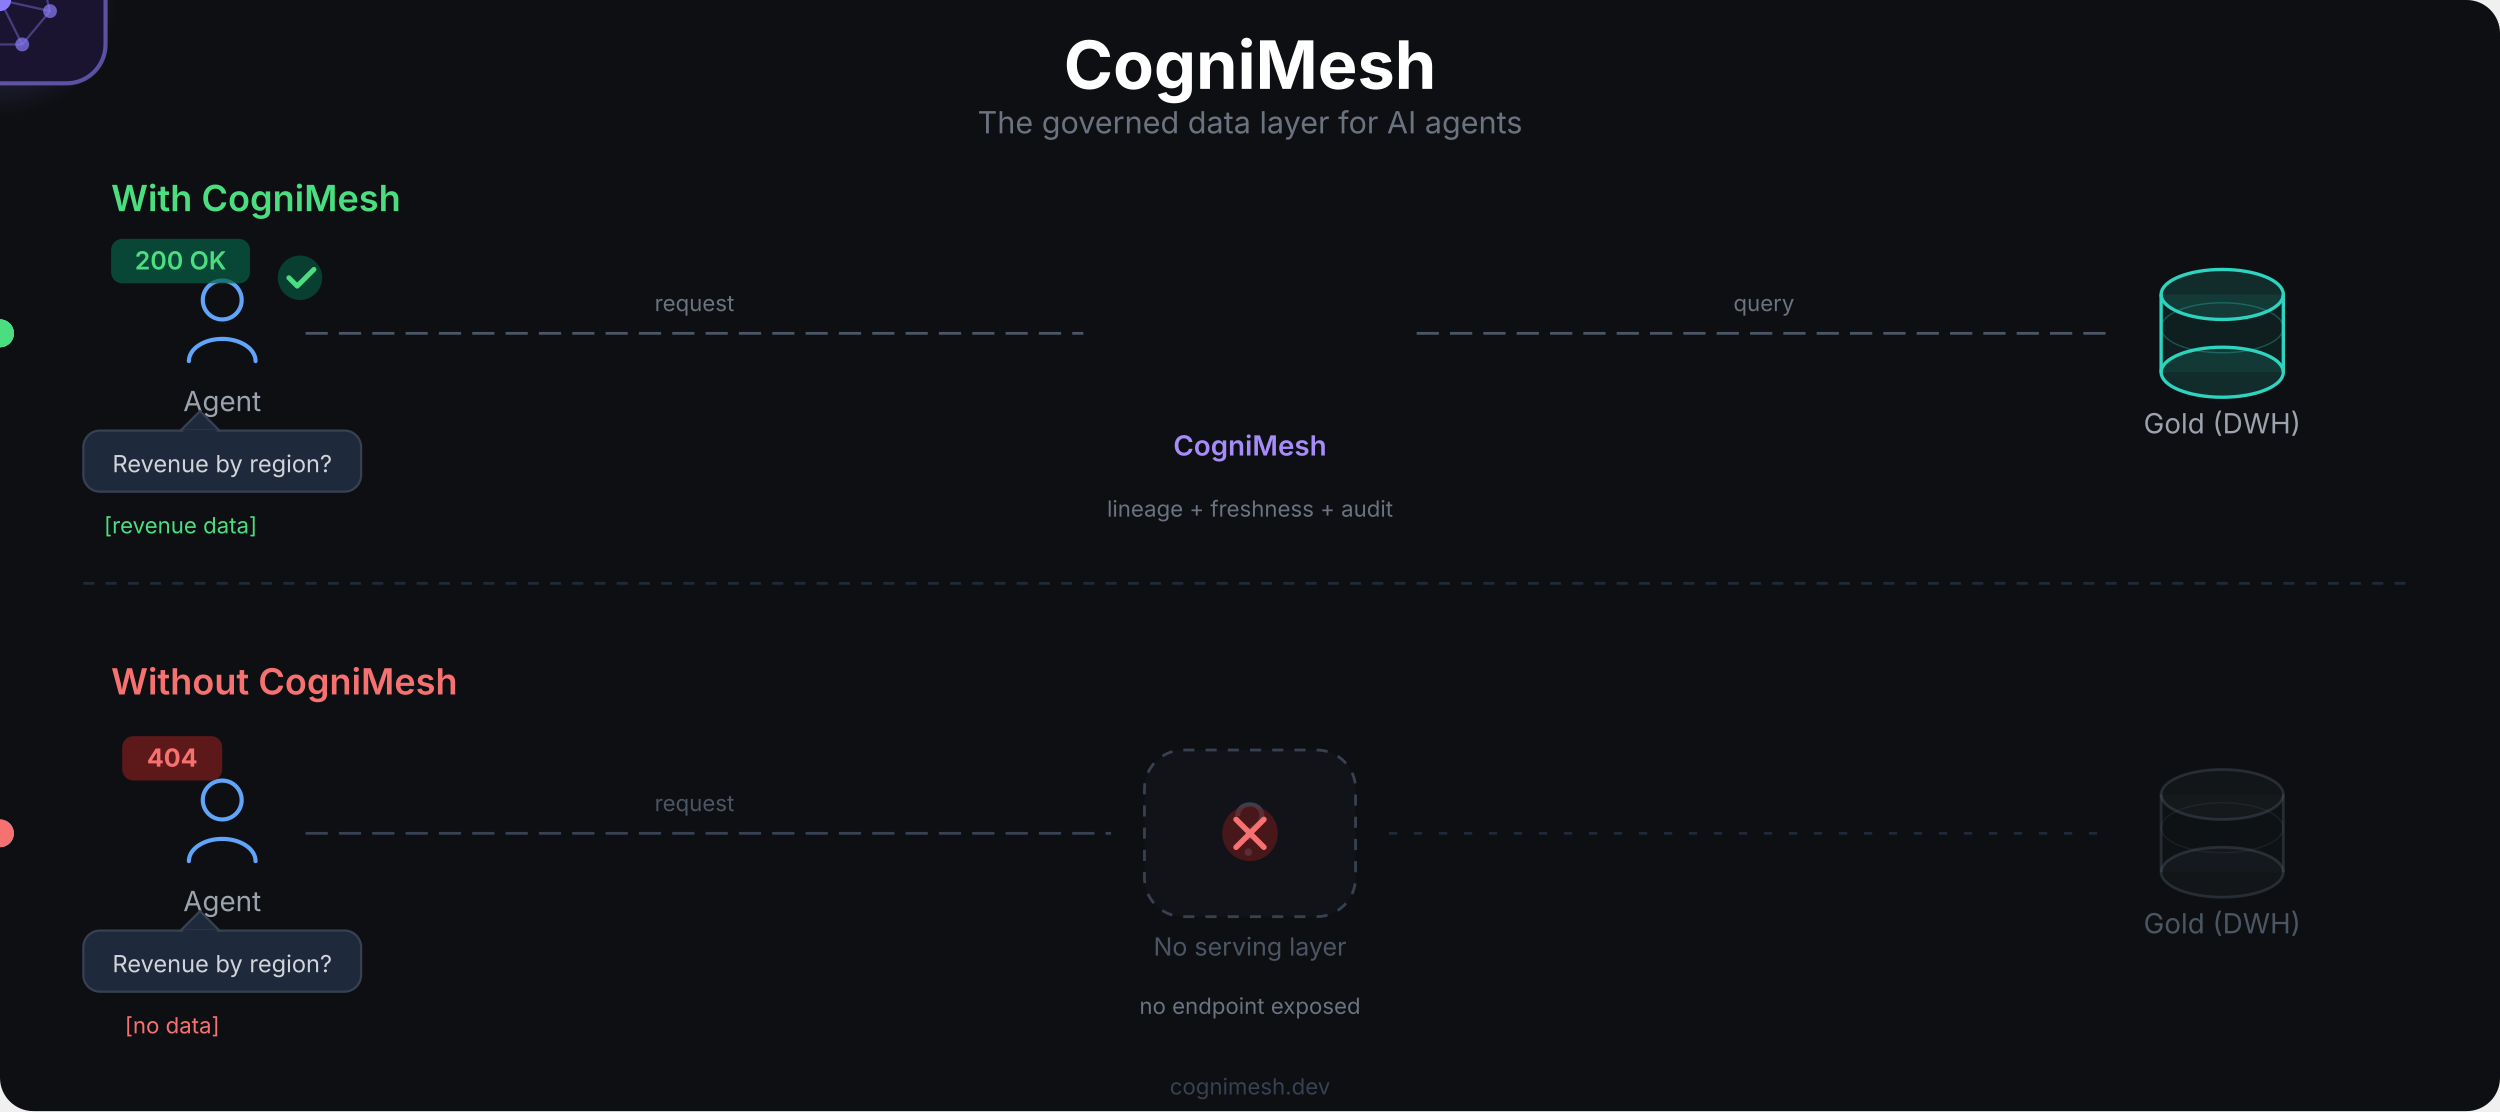
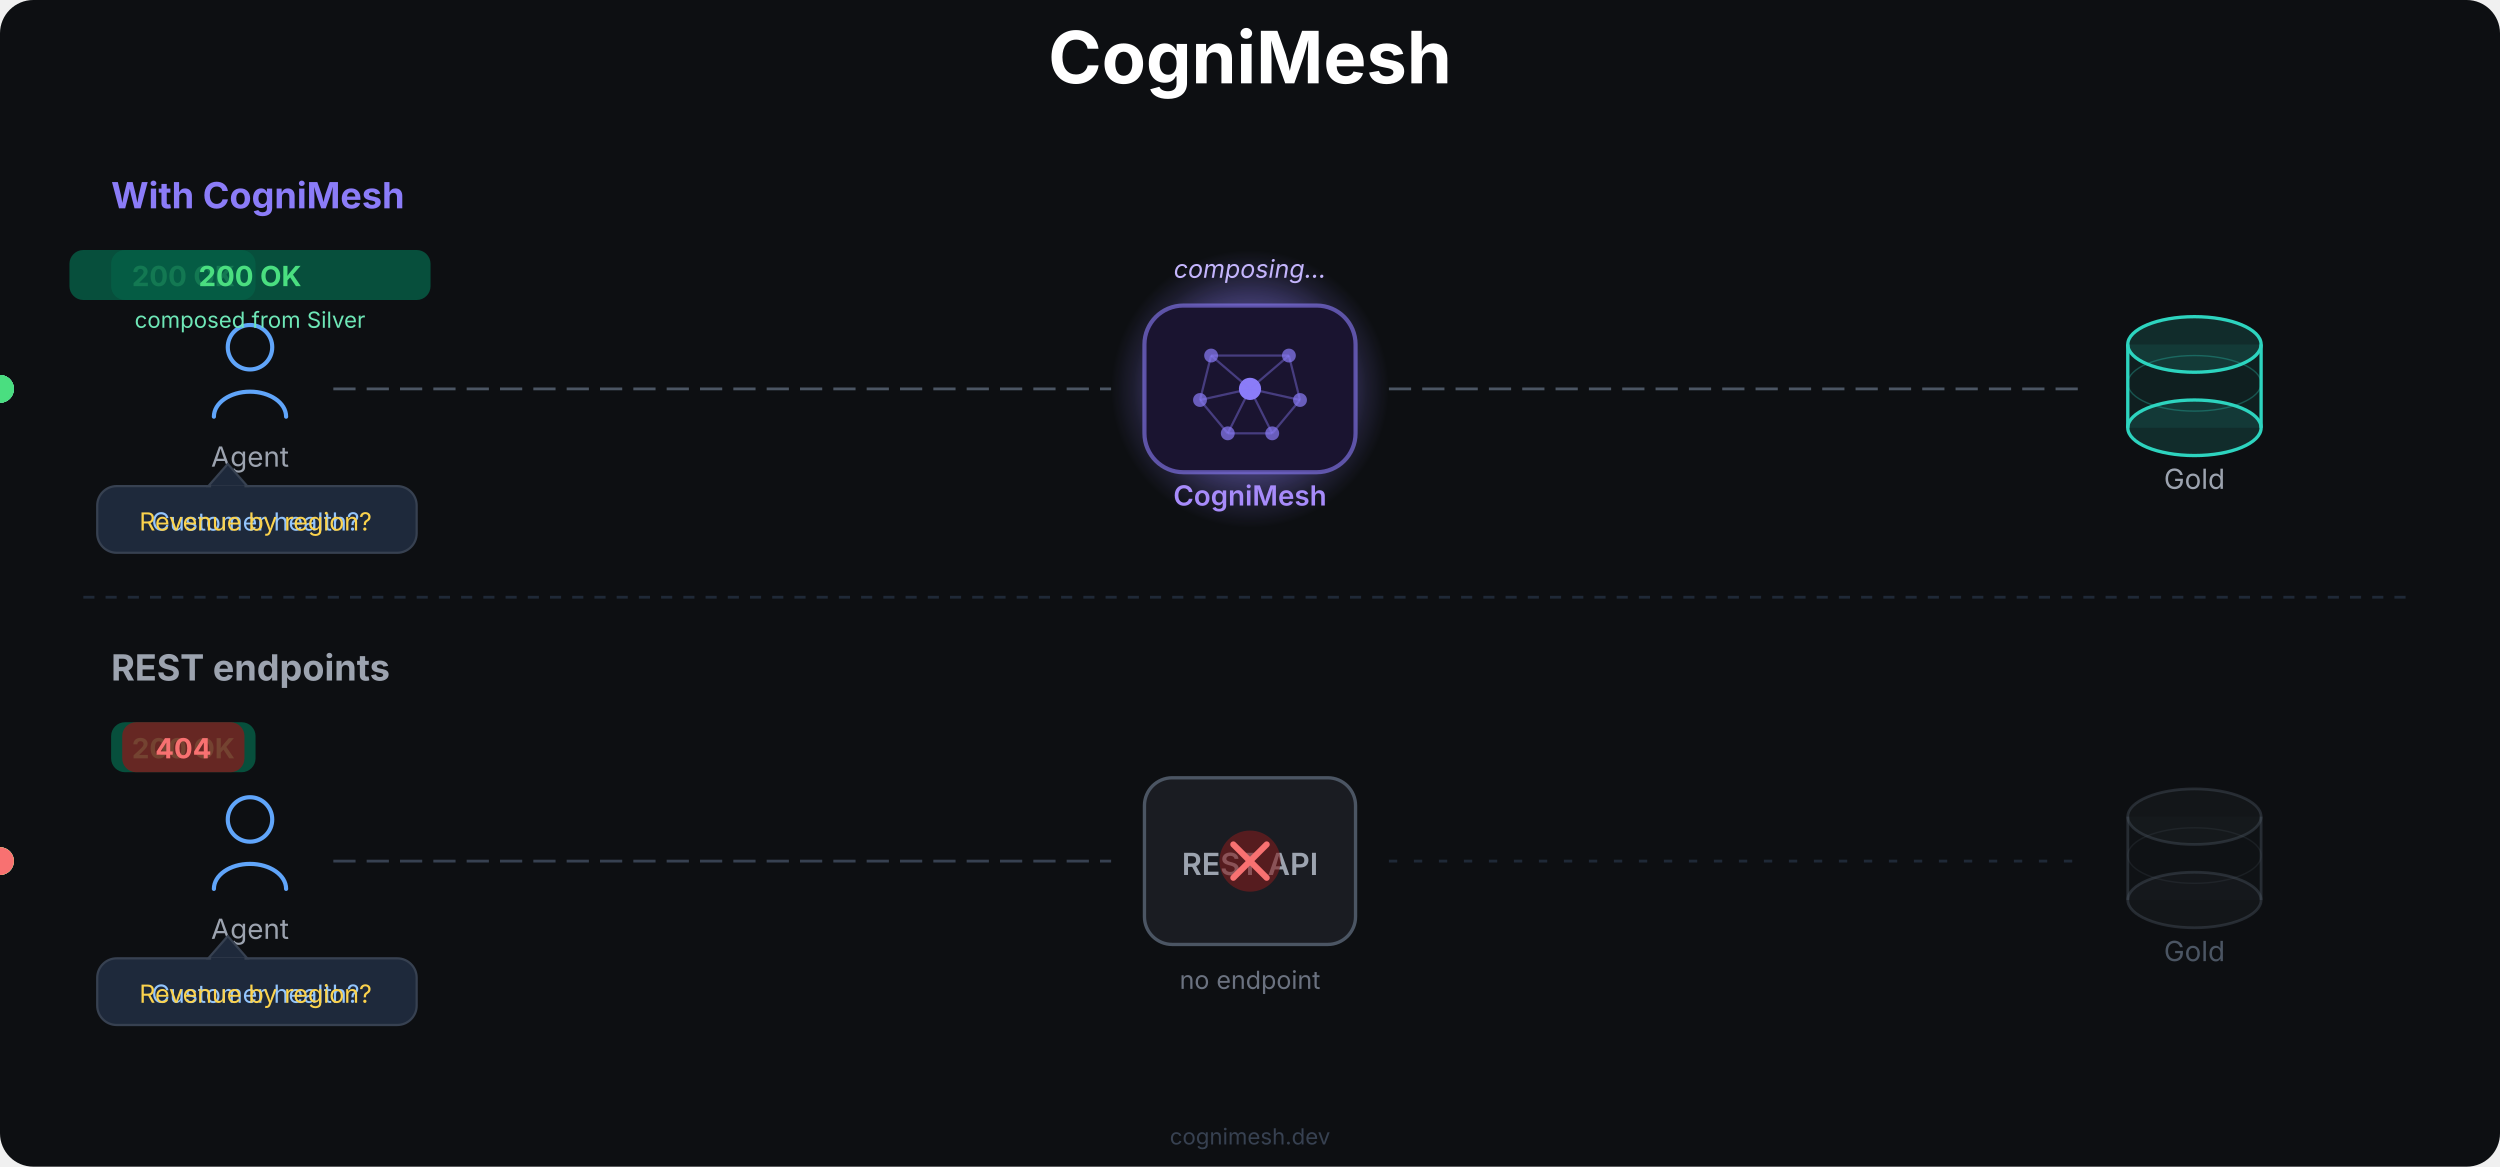
- <svg xmlns="http://www.w3.org/2000/svg" viewBox="0 0 900 400" width="900" height="400">
+ <svg xmlns="http://www.w3.org/2000/svg" viewBox="0 0 900 420" width="900" height="420">
  <defs>
-     <linearGradient id="gw" x1="0%" y1="0%" x2="100%" y2="100%">
-       <stop offset="0%" stop-color="#8b7cf8" />
-       <stop offset="100%" stop-color="#6d5fd6" />
-     </linearGradient>
-     <linearGradient id="gt" x1="0%" y1="0%" x2="100%" y2="100%">
-       <stop offset="0%" stop-color="#2dd4bf" />
-       <stop offset="100%" stop-color="#14b8a6" />
-     </linearGradient>
    <radialGradient id="glowPurple" cx="50%" cy="50%" r="50%">
      <stop offset="0%" stop-color="#8b7cf8" stop-opacity="0.4" />
      <stop offset="100%" stop-color="#8b7cf8" stop-opacity="0" />
    </radialGradient>
+     <radialGradient id="glowPurpleBright" cx="50%" cy="50%" r="50%">
+       <stop offset="0%" stop-color="#8b7cf8" stop-opacity="0.8" />
+       <stop offset="100%" stop-color="#8b7cf8" stop-opacity="0" />
+     </radialGradient>
    <style>
-       /* ============================================
-          TOP ROW — "With CogniMesh" animations
-          ============================================ */
- 
-       /* Request dot: Agent (80) → CogniMesh (450) → DB (800)
-          Then response dot: DB (800) → CogniMesh (450) → Agent (80)
-          6s total cycle */
- 
-       /* Phase 1: Blue request dot travels Agent → CogniMesh (0-1s) */
-       @keyframes topRequestOut {
-         0%   { transform: translateX(80px); opacity: 0; }
-         3%   { opacity: 1; }
-         50%  { transform: translateX(450px); opacity: 1; }
-         51%  { opacity: 0; }
-         100% { opacity: 0; transform: translateX(450px); }
-       }
-       .top-req-dot-1 {
-         animation: topRequestOut 2s ease-in-out infinite;
-         animation-delay: 0s;
-       }
- 
-       /* Phase 2: Teal dot travels CogniMesh → DB (1-2s) */
-       @keyframes topRequestThrough {
-         0%   { transform: translateX(450px); opacity: 0; }
-         3%   { opacity: 1; }
-         50%  { transform: translateX(800px); opacity: 1; }
-         51%  { opacity: 0; }
-         100% { opacity: 0; transform: translateX(800px); }
-       }
-       .top-req-dot-2 {
-         animation: topRequestThrough 2s ease-in-out infinite;
-         animation-delay: 1s;
-       }
- 
-       /* Phase 3: Green response dot travels DB → CogniMesh (2-3s) */
-       @keyframes topResponseBack1 {
-         0%   { transform: translateX(800px); opacity: 0; }
-         3%   { opacity: 1; }
-         50%  { transform: translateX(450px); opacity: 1; }
-         51%  { opacity: 0; }
-         100% { opacity: 0; transform: translateX(450px); }
-       }
-       .top-resp-dot-1 {
-         animation: topResponseBack1 2s ease-in-out infinite;
-         animation-delay: 2s;
-       }
- 
-       /* Phase 4: Green response dot travels CogniMesh → Agent (3-4s) */
-       @keyframes topResponseBack2 {
-         0%   { transform: translateX(450px); opacity: 0; }
-         3%   { opacity: 1; }
-         50%  { transform: translateX(80px); opacity: 1; }
-         51%  { opacity: 0; }
-         100% { opacity: 0; transform: translateX(80px); }
-       }
-       .top-resp-dot-2 {
-         animation: topResponseBack2 2s ease-in-out infinite;
-         animation-delay: 3s;
-       }
- 
-       /* Success label "200 OK" fade in at 3-4s, hold, fade out */
-       @keyframes topSuccessLabel {
+       /* =============================================
+          12s CYCLE: Act 1 (0-5s), transition (5-6s),
+          Act 2 (6-11s), transition (11-12s)
+          ============================================= */
+ 
+       /* --- Speech bubble text switching --- */
+ 
+       /* Text A: "Customer health?" — visible Act 1, hidden Act 2 */
+       @keyframes textA {
        0%   { opacity: 0; }
-         50%  { opacity: 0; }
-         58%  { opacity: 1; }
-         83%  { opacity: 1; }
+         2%   { opacity: 1; }
+         40%  { opacity: 1; }   /* 5/12 ~ 41% */
+         43%  { opacity: 0; }
        100% { opacity: 0; }
      }
-       .top-success-label {
-         animation: topSuccessLabel 6s ease-in-out infinite;
-       }
- 
-       /* Lineage label fade in at 3-4s */
-       @keyframes topLineageLabel {
+       .text-a { animation: textA 12s ease infinite; }
+ 
+       /* Text B: "Revenue by region?" — hidden Act 1, visible Act 2 */
+       @keyframes textB {
        0%   { opacity: 0; }
-         50%  { opacity: 0; }
-         58%  { opacity: 0.7; }
-         83%  { opacity: 0.7; }
+         48%  { opacity: 0; }   /* 6/12 = 50% */
+         51%  { opacity: 1; }
+         90%  { opacity: 1; }   /* 11/12 ~ 91% */
+         93%  { opacity: 0; }
        100% { opacity: 0; }
      }
-       .top-lineage-label {
-         animation: topLineageLabel 6s ease-in-out infinite;
-       }
- 
-       /* CogniMesh hub pulse when request passes through (1-2s) */
+       .text-b { animation: textB 12s ease infinite; }
+ 
+       /* Bottom row text with 0.2s offset = 1.67% */
+       .text-a-bot { animation: textA 12s ease infinite; animation-delay: 0.2s; }
+       .text-b-bot { animation: textB 12s ease infinite; animation-delay: 0.2s; }
+ 
+       /* --- ACT 1: Top row dots (0s-5s) --- */
+ 
+       /* Top request dot: agent(120) -&gt; hub(450), starts at 0.5s */
+       @keyframes topReq1 {
+         0%    { cx: 120; opacity: 0; }
+         4%    { cx: 120; opacity: 1; }    /* 0.5s */
+         16.6% { cx: 450; opacity: 1; }   /* 2.0s */
+         17.5% { cx: 450; opacity: 0; }
+         100%  { opacity: 0; }
+       }
+       .top-req1 { animation: topReq1 12s linear infinite; }
+ 
+       /* Top pass-through dot: hub(450) -&gt; db(770), starts at 2.0s */
+       @keyframes topPass1 {
+         0%    { cx: 450; opacity: 0; }
+         16.6% { cx: 450; opacity: 0; }   /* 2.0s */
+         17%   { cx: 450; opacity: 1; }
+         21%   { cx: 770; opacity: 1; }    /* 2.5s */
+         22%   { cx: 770; opacity: 0; }
+         100%  { opacity: 0; }
+       }
+       .top-pass1 { animation: topPass1 12s linear infinite; }
+ 
+       /* Top response dot: db(770) -&gt; agent(120), starts at 2.5s */
+       @keyframes topResp1 {
+         0%    { cx: 770; opacity: 0; }
+         21%   { cx: 770; opacity: 0; }    /* 2.5s */
+         22%   { cx: 770; opacity: 1; }
+         33%   { cx: 120; opacity: 1; }    /* 4.0s */
+         34%   { cx: 120; opacity: 0; }
+         100%  { opacity: 0; }
+       }
+       .top-resp1 { animation: topResp1 12s linear infinite; }
+ 
+       /* Top 200 OK label — Act 1 */
+       @keyframes topOk1 {
+         0%    { opacity: 0; }
+         33%   { opacity: 0; }   /* 4.0s */
+         35%   { opacity: 1; }
+         41%   { opacity: 1; }   /* 5.0s */
+         43%   { opacity: 0; }
+         100%  { opacity: 0; }
+       }
+       .top-ok1 { animation: topOk1 12s ease infinite; }
+ 
+       /* --- ACT 1: Bottom row dots (offset 0.2s) --- */
+ 
+       /* Bot request dot: agent(120) -&gt; rest(450), starts at 0.7s */
+       @keyframes botReq1 {
+         0%    { cx: 120; opacity: 0; }
+         5.8%  { cx: 120; opacity: 1; }    /* 0.7s */
+         18.3% { cx: 450; opacity: 1; }    /* 2.2s */
+         19%   { cx: 450; opacity: 0; }
+         100%  { opacity: 0; }
+       }
+       .bot-req1 { animation: botReq1 12s linear infinite; }
+ 
+       /* Bot pass-through dot: rest(450) -&gt; db(770), starts at 2.2s */
+       @keyframes botPass1 {
+         0%    { cx: 450; opacity: 0; }
+         18.3% { cx: 450; opacity: 0; }    /* 2.2s */
+         19%   { cx: 450; opacity: 1; }
+         23%   { cx: 770; opacity: 1; }    /* 2.7s */
+         24%   { cx: 770; opacity: 0; }
+         100%  { opacity: 0; }
+       }
+       .bot-pass1 { animation: botPass1 12s linear infinite; }
+ 
+       /* Bot response dot: db(770) -&gt; agent(120), starts at 2.7s */
+       @keyframes botResp1 {
+         0%    { cx: 770; opacity: 0; }
+         22.5% { cx: 770; opacity: 0; }    /* 2.7s */
+         23%   { cx: 770; opacity: 1; }
+         35%   { cx: 120; opacity: 1; }    /* 4.2s */
+         36%   { cx: 120; opacity: 0; }
+         100%  { opacity: 0; }
+       }
+       .bot-resp1 { animation: botResp1 12s linear infinite; }
+ 
+       /* Bot 200 OK label — Act 1 */
+       @keyframes botOk1 {
+         0%    { opacity: 0; }
+         35%   { opacity: 0; }   /* 4.2s */
+         37%   { opacity: 1; }
+         41%   { opacity: 1; }   /* 5.0s */
+         43%   { opacity: 0; }
+         100%  { opacity: 0; }
+       }
+       .bot-ok1 { animation: botOk1 12s ease infinite; }
+ 
+       /* --- ACT 2: Top row dots (6s-11s) --- */
+ 
+       /* Top request dot: agent(120) -&gt; hub(450), starts at 6.5s */
+       @keyframes topReq2 {
+         0%    { cx: 120; opacity: 0; }
+         54%   { cx: 120; opacity: 0; }    /* 6.5s */
+         55%   { cx: 120; opacity: 1; }
+         62.5% { cx: 450; opacity: 1; }    /* 7.5s */
+         63.5% { cx: 450; opacity: 0; }
+         100%  { opacity: 0; }
+       }
+       .top-req2 { animation: topReq2 12s linear infinite; }
+ 
+       /* Top composed query dot: hub(450) -&gt; db(770), starts at 8.0s */
+       @keyframes topComposed2 {
+         0%    { cx: 450; opacity: 0; }
+         66.6% { cx: 450; opacity: 0; }    /* 8.0s */
+         67%   { cx: 450; opacity: 1; }
+         71%   { cx: 770; opacity: 1; }    /* 8.5s */
+         72%   { cx: 770; opacity: 0; }
+         100%  { opacity: 0; }
+       }
+       .top-composed2 { animation: topComposed2 12s linear infinite; }
+ 
+       /* Top response dot: db(770) -&gt; agent(120), starts at 8.5s */
+       @keyframes topResp2 {
+         0%    { cx: 770; opacity: 0; }
+         71%   { cx: 770; opacity: 0; }    /* 8.5s */
+         72%   { cx: 770; opacity: 1; }
+         79%   { cx: 120; opacity: 1; }    /* 9.5s */
+         80%   { cx: 120; opacity: 0; }
+         100%  { opacity: 0; }
+       }
+       .top-resp2 { animation: topResp2 12s linear infinite; }
+ 
+       /* Top 200 OK + "composed from Silver" label — Act 2 */
+       @keyframes topOk2 {
+         0%    { opacity: 0; }
+         79%   { opacity: 0; }   /* 9.5s */
+         81%   { opacity: 1; }
+         91%   { opacity: 1; }   /* 11s */
+         93%   { opacity: 0; }
+         100%  { opacity: 0; }
+       }
+       .top-ok2 { animation: topOk2 12s ease infinite; }
+ 
+       /* "composing..." label near hub during Act 2 */
+       @keyframes composingLabel {
+         0%    { opacity: 0; }
+         62.5% { opacity: 0; }   /* 7.5s */
+         64%   { opacity: 1; }
+         66.6% { opacity: 1; }   /* 8.0s */
+         68%   { opacity: 0; }
+         100%  { opacity: 0; }
+       }
+       .composing-label { animation: composingLabel 12s ease infinite; }
+ 
+       /* Hub glow brighter during Act 2 composing (7.5s-8.0s) */
+       @keyframes hubGlowAct2 {
+         0%    { opacity: 0; }
+         62.5% { opacity: 0; }
+         64%   { opacity: 1; }
+         68%   { opacity: 1; }
+         70%   { opacity: 0; }
+         100%  { opacity: 0; }
+       }
+       .hub-glow-bright { animation: hubGlowAct2 12s ease infinite; }
+ 
+       /* --- ACT 2: Bottom row dots — FAILURE --- */
+ 
+       /* Bot request dot: agent(120) -&gt; rest(450), starts at 6.7s */
+       @keyframes botReq2 {
+         0%    { cx: 120; opacity: 0; }
+         55.8% { cx: 120; opacity: 0; }    /* 6.7s */
+         56.5% { cx: 120; opacity: 1; }
+         64%   { cx: 450; opacity: 1; }    /* 7.7s */
+         65%   { cx: 450; opacity: 0; }
+         100%  { opacity: 0; }
+       }
+       .bot-req2 { animation: botReq2 12s linear infinite; }
+ 
+       /* Bot RED bounce dot: rest(450) -&gt; agent(120), starts at 7.7s */
+       @keyframes botBounce2 {
+         0%    { cx: 450; opacity: 0; }
+         64%   { cx: 450; opacity: 0; }    /* 7.7s */
+         65%   { cx: 460; opacity: 1; }    /* slight overshoot */
+         66%   { cx: 450; opacity: 1; }    /* bounce */
+         71%   { cx: 120; opacity: 0.5; }  /* 8.5s */
+         72%   { cx: 120; opacity: 0; }
+         100%  { opacity: 0; }
+       }
+       .bot-bounce2 { animation: botBounce2 12s linear infinite; }
+ 
+       /* Bot 404 label — Act 2 */
+       @keyframes bot404Act2 {
+         0%    { opacity: 0; }
+         71%   { opacity: 0; }   /* 8.5s */
+         73%   { opacity: 1; }
+         91%   { opacity: 1; }   /* 11s */
+         93%   { opacity: 0; }
+         100%  { opacity: 0; }
+       }
+       .bot-404-2 { animation: bot404Act2 12s ease infinite; }
+ 
+       /* Red X at REST box — Act 2 */
+       @keyframes redXAct2 {
+         0%    { opacity: 0; }
+         64%   { opacity: 0; }   /* 7.7s */
+         66%   { opacity: 1; }
+         91%   { opacity: 1; }
+         93%   { opacity: 0; }
+         100%  { opacity: 0; }
+       }
+       .bot-red-x2 { animation: redXAct2 12s ease infinite; }
+ 
+       /* --- AMBIENT ANIMATIONS --- */
+ 
+       /* Hub subtle pulse */
      @keyframes hubPulse {
-         0%   { transform: translate(450px, 120px) scale(1); }
-         12%  { transform: translate(450px, 120px) scale(1); }
-         20%  { transform: translate(450px, 120px) scale(1.08); }
-         30%  { transform: translate(450px, 120px) scale(1); }
-         45%  { transform: translate(450px, 120px) scale(1.06); }
-         55%  { transform: translate(450px, 120px) scale(1); }
-         100% { transform: translate(450px, 120px) scale(1); }
+         0%    { transform: scale(1); }
+         50%   { transform: scale(1.03); }
+         100%  { transform: scale(1); }
      }
      .hub-group {
-         transform-origin: 0 0;
-         animation: hubPulse 6s ease-in-out infinite;
-       }
- 
-       /* Hub glow pulse */
-       @keyframes hubGlowPulse {
-         0%   { opacity: 0.3; }
-         15%  { opacity: 0.3; }
-         22%  { opacity: 0.8; }
-         35%  { opacity: 0.3; }
-         100% { opacity: 0.3; }
-       }
-       .hub-glow {
-         animation: hubGlowPulse 6s ease-in-out infinite;
-       }
- 
-       /* Green checkmark fade */
-       @keyframes checkFade {
-         0%   { opacity: 0; }
-         55%  { opacity: 0; }
-         62%  { opacity: 1; }
-         83%  { opacity: 1; }
-         100% { opacity: 0; }
-       }
-       .top-check {
-         animation: checkFade 6s ease-in-out infinite;
-       }
- 
-       /* ============================================
-          BOTTOM ROW — "Without CogniMesh" animations
-          ============================================ */
- 
-       /* Request dot: Agent (80) → gap (450), turns red, bounces back */
-       @keyframes botRequestOut {
-         0%   { transform: translateX(80px); opacity: 0; }
-         3%   { opacity: 1; }
-         50%  { transform: translateX(420px); opacity: 1; }
-         51%  { opacity: 0; }
-         100% { opacity: 0; transform: translateX(420px); }
-       }
-       .bot-req-dot {
-         animation: botRequestOut 2s ease-in-out infinite;
-         animation-delay: 0.3s;
-       }
- 
-       /* Red bounce dot: reaches gap, turns red, bounces back */
-       @keyframes botBounce {
-         0%   { transform: translateX(420px); opacity: 0; }
-         5%   { opacity: 1; }
-         15%  { transform: translateX(440px); }
-         50%  { transform: translateX(420px); opacity: 1; }
-         100% { transform: translateX(80px); opacity: 0.3; }
-       }
-       .bot-bounce-dot {
-         animation: botBounce 2.5s ease-in-out infinite;
-         animation-delay: 2.3s;
-       }
- 
-       /* Red X at gap */
-       @keyframes redXFade {
-         0%   { opacity: 0; }
-         35%  { opacity: 0; }
-         42%  { opacity: 1; }
-         70%  { opacity: 1; }
-         85%  { opacity: 0; }
-         100% { opacity: 0; }
-       }
-       .bot-red-x {
-         animation: redXFade 6s ease-in-out infinite;
-         animation-delay: 0.3s;
-       }
- 
-       /* "404" label fade */
-       @keyframes bot404Label {
-         0%   { opacity: 0; }
-         55%  { opacity: 0; }
-         62%  { opacity: 1; }
-         83%  { opacity: 1; }
-         100% { opacity: 0; }
-       }
-       .bot-404-label {
-         animation: bot404Label 6s ease-in-out infinite;
-         animation-delay: 0.3s;
-       }
- 
-       /* "no endpoint" label */
-       .bot-noep-label {
-         animation: bot404Label 6s ease-in-out infinite;
-         animation-delay: 0.3s;
-       }
- 
-       /* Agent speech bubble subtle pulse */
-       @keyframes bubblePulse {
-         0%   { opacity: 0.85; }
-         50%  { opacity: 1; }
-         100% { opacity: 0.85; }
-       }
-       .speech-bubble {
-         animation: bubblePulse 3s ease-in-out infinite;
-       }
- 
-       /* Dashed line drawing for top row */
+         transform-origin: 450px 140px;
+         animation: hubPulse 4s ease-in-out infinite;
+       }
+ 
+       /* Dashed line flow */
      @keyframes dashFlow {
        0%   { stroke-dashoffset: 20; }
        100% { stroke-dashoffset: 0; }
      }
-       .flow-line-top {
+       .flow-line {
        stroke-dasharray: 8 4;
        animation: dashFlow 1.5s linear infinite;
      }
-       .flow-line-bot {
+       .flow-line-dim {
        stroke-dasharray: 8 4;
        animation: dashFlow 2s linear infinite;
      }
+ 
+       /* Speech bubble gentle pulse */
+       @keyframes bubblePulse {
+         0%   { opacity: 0.9; }
+         50%  { opacity: 1; }
+         100% { opacity: 0.9; }
+       }
+       .speech-bubble { animation: bubblePulse 3s ease-in-out infinite; }
+ 
+       /* Hub glow idle pulse */
+       @keyframes hubGlowIdle {
+         0%   { opacity: 0.25; }
+         50%  { opacity: 0.4; }
+         100% { opacity: 0.25; }
+       }
+       .hub-glow-idle { animation: hubGlowIdle 3s ease-in-out infinite; }
    </style>
  </defs>
-   <rect width="900" height="400" fill="#0d0f12" rx="12" />
-   <text x="450" y="32" font-family="system-ui, -apple-system, sans-serif" font-size="24" font-weight="700" fill="white" text-anchor="middle">CogniMesh</text>
-   <text x="450" y="48" font-family="system-ui, -apple-system, sans-serif" font-size="11" fill="#6b7280" text-anchor="middle">The governed data layer for AI agents</text>
-   <line x1="30" y1="210" x2="870" y2="210" stroke="#1f2937" stroke-width="1" stroke-dasharray="4 4" />
-   <text x="40" y="76" font-family="system-ui, -apple-system, sans-serif" font-size="13" font-weight="600" fill="#4ade80">With CogniMesh</text>
-   <circle cx="80" cy="108" r="7" fill="none" stroke="#60a5fa" stroke-width="1.5" />
-   <path d="M68,130 a12,8 0 0,1 24,0" fill="none" stroke="#60a5fa" stroke-width="1.5" stroke-linecap="round" />
-   <text x="80" y="148" font-family="system-ui, -apple-system, sans-serif" font-size="10" fill="#9ca3af" text-anchor="middle">Agent</text>
+   <rect width="900" height="420" fill="#0d0f12" rx="12" />
+   <text x="450" y="30" font-family="system-ui, -apple-system, sans-serif" font-size="26" font-weight="700" fill="white" text-anchor="middle">CogniMesh</text>
+   <line x1="30" y1="215" x2="870" y2="215" stroke="#1f2937" stroke-width="1" stroke-dasharray="4 4" />
+   <text x="40" y="75" font-family="system-ui, -apple-system, sans-serif" font-size="13" font-weight="700" fill="#8b7cf8">With CogniMesh</text>
+   <circle cx="90" cy="125" r="8" fill="none" stroke="#60a5fa" stroke-width="1.5" />
+   <path d="M77,150 a13,9 0 0,1 26,0" fill="none" stroke="#60a5fa" stroke-width="1.5" stroke-linecap="round" />
+   <text x="90" y="168" font-family="system-ui, -apple-system, sans-serif" font-size="10" fill="#9ca3af" text-anchor="middle">Agent</text>
  <g class="speech-bubble">
-     <rect x="30" y="155" width="100" height="22" rx="6" fill="#1e293b" stroke="#374151" stroke-width="0.8" />
-     <polygon points="65,155 72,148 79,155" fill="#1e293b" stroke="#374151" stroke-width="0.8" />
-     <line x1="66" y1="155.5" x2="78" y2="155.5" stroke="#1e293b" stroke-width="1.5" />
-     <text x="80" y="170" font-family="system-ui, -apple-system, sans-serif" font-size="8.5" fill="#d1d5db" text-anchor="middle">Revenue by region?</text>
-   </g>
-   <line x1="110" y1="120" x2="390" y2="120" stroke="#4b5563" stroke-width="1" class="flow-line-top" />
-   <line x1="510" y1="120" x2="760" y2="120" stroke="#4b5563" stroke-width="1" class="flow-line-top" />
-   <text x="250" y="112" font-family="system-ui, -apple-system, sans-serif" font-size="8" fill="#6b7280" text-anchor="middle">request</text>
-   <text x="635" y="112" font-family="system-ui, -apple-system, sans-serif" font-size="8" fill="#6b7280" text-anchor="middle">query</text>
+     <rect x="35" y="175" width="115" height="24" rx="7" fill="#1e293b" stroke="#374151" stroke-width="0.8" />
+     <polygon points="75,175 82,167 89,175" fill="#1e293b" stroke="#374151" stroke-width="0.8" />
+     <line x1="76" y1="175.5" x2="88" y2="175.5" stroke="#1e293b" stroke-width="1.5" />
+     <text x="92" y="191" font-family="system-ui, -apple-system, sans-serif" font-size="9" fill="#93c5fd" text-anchor="middle" class="text-a">Customer health?</text>
+     <text x="92" y="191" font-family="system-ui, -apple-system, sans-serif" font-size="9" fill="#fcd34d" text-anchor="middle" class="text-b">Revenue by region?</text>
+   </g>
+   <line x1="120" y1="140" x2="400" y2="140" stroke="#4b5563" stroke-width="1" class="flow-line" />
+   <line x1="500" y1="140" x2="750" y2="140" stroke="#4b5563" stroke-width="1" class="flow-line" />
  <g class="hub-group">
-     <circle cx="0" cy="0" r="42" fill="url(#glowPurple)" class="hub-glow" />
-     <rect x="-38" y="-30" width="76" height="60" rx="14" fill="#1a1430" stroke="#8b7cf8" stroke-width="1.5" stroke-opacity="0.6" />
-     <circle cx="0" cy="0" r="4" fill="#8b7cf8" />
-     <circle cx="-14" cy="-12" r="2.5" fill="#8b7cf8" fill-opacity="0.7" />
-     <circle cx="14" cy="-12" r="2.5" fill="#8b7cf8" fill-opacity="0.7" />
-     <circle cx="-18" cy="4" r="2.5" fill="#8b7cf8" fill-opacity="0.7" />
-     <circle cx="18" cy="4" r="2.5" fill="#8b7cf8" fill-opacity="0.7" />
-     <circle cx="-8" cy="16" r="2.5" fill="#8b7cf8" fill-opacity="0.7" />
-     <circle cx="8" cy="16" r="2.5" fill="#8b7cf8" fill-opacity="0.7" />
+     <circle cx="450" cy="140" r="42" fill="url(#glowPurple)" class="hub-glow-idle" />
+     <circle cx="450" cy="140" r="50" fill="url(#glowPurpleBright)" class="hub-glow-bright" />
+     <rect x="412" y="110" width="76" height="60" rx="14" fill="#1a1430" stroke="#8b7cf8" stroke-width="1.5" stroke-opacity="0.6" />
+     <circle cx="450" cy="140" r="4" fill="#8b7cf8" />
+     <circle cx="436" cy="128" r="2.5" fill="#8b7cf8" fill-opacity="0.7" />
+     <circle cx="464" cy="128" r="2.5" fill="#8b7cf8" fill-opacity="0.7" />
+     <circle cx="432" cy="144" r="2.5" fill="#8b7cf8" fill-opacity="0.7" />
+     <circle cx="468" cy="144" r="2.5" fill="#8b7cf8" fill-opacity="0.7" />
+     <circle cx="442" cy="156" r="2.5" fill="#8b7cf8" fill-opacity="0.7" />
+     <circle cx="458" cy="156" r="2.5" fill="#8b7cf8" fill-opacity="0.7" />
    <g stroke="#8b7cf8" stroke-width="0.8" stroke-opacity="0.4">
-       <line x1="0" y1="0" x2="-14" y2="-12" />
-       <line x1="0" y1="0" x2="14" y2="-12" />
-       <line x1="0" y1="0" x2="-18" y2="4" />
-       <line x1="0" y1="0" x2="18" y2="4" />
-       <line x1="0" y1="0" x2="-8" y2="16" />
-       <line x1="0" y1="0" x2="8" y2="16" />
-       <line x1="-14" y1="-12" x2="14" y2="-12" />
-       <line x1="14" y1="-12" x2="18" y2="4" />
-       <line x1="18" y1="4" x2="8" y2="16" />
-       <line x1="8" y1="16" x2="-8" y2="16" />
-       <line x1="-8" y1="16" x2="-18" y2="4" />
-       <line x1="-18" y1="4" x2="-14" y2="-12" />
+       <line x1="450" y1="140" x2="436" y2="128" />
+       <line x1="450" y1="140" x2="464" y2="128" />
+       <line x1="450" y1="140" x2="432" y2="144" />
+       <line x1="450" y1="140" x2="468" y2="144" />
+       <line x1="450" y1="140" x2="442" y2="156" />
+       <line x1="450" y1="140" x2="458" y2="156" />
+       <line x1="436" y1="128" x2="464" y2="128" />
+       <line x1="464" y1="128" x2="468" y2="144" />
+       <line x1="468" y1="144" x2="458" y2="156" />
+       <line x1="458" y1="156" x2="442" y2="156" />
+       <line x1="442" y1="156" x2="432" y2="144" />
+       <line x1="432" y1="144" x2="436" y2="128" />
    </g>
  </g>
-   <text x="450" y="164" font-family="system-ui, -apple-system, sans-serif" font-size="10" fill="#a78bfa" text-anchor="middle" font-weight="600">CogniMesh</text>
-   <ellipse cx="800" cy="106" rx="22" ry="9" fill="#2dd4bf" fill-opacity="0.15" stroke="#2dd4bf" stroke-width="1.2" />
-   <rect x="778" y="106" width="44" height="28" fill="#2dd4bf" fill-opacity="0.08" stroke="none" />
-   <ellipse cx="800" cy="134" rx="22" ry="9" fill="#2dd4bf" fill-opacity="0.15" stroke="#2dd4bf" stroke-width="1.2" />
-   <line x1="778" y1="106" x2="778" y2="134" stroke="#2dd4bf" stroke-width="1.2" />
-   <line x1="822" y1="106" x2="822" y2="134" stroke="#2dd4bf" stroke-width="1.2" />
-   <ellipse cx="800" cy="118" rx="22" ry="9" fill="none" stroke="#2dd4bf" stroke-width="0.5" stroke-opacity="0.3" />
-   <text x="800" y="156" font-family="system-ui, -apple-system, sans-serif" font-size="10" fill="#9ca3af" text-anchor="middle">Gold (DWH)</text>
-   <circle cx="0" cy="120" r="5" fill="#60a5fa" class="top-req-dot-1" />
-   <circle cx="0" cy="120" r="5" fill="#2dd4bf" class="top-req-dot-2" />
-   <circle cx="0" cy="120" r="5" fill="#4ade80" class="top-resp-dot-1" />
-   <circle cx="0" cy="120" r="5" fill="#4ade80" class="top-resp-dot-2" />
-   <g class="top-success-label">
-     <rect x="40" y="86" width="50" height="16" rx="4" fill="#065f46" fill-opacity="0.7" />
-     <text x="65" y="97" font-family="system-ui, -apple-system, sans-serif" font-size="9" fill="#4ade80" text-anchor="middle" font-weight="600">200 OK</text>
-   </g>
-   <g class="top-check">
-     <circle cx="108" cy="100" r="8" fill="#065f46" fill-opacity="0.6" />
-     <path d="M104,100 L107,103 L113,97" fill="none" stroke="#4ade80" stroke-width="1.8" stroke-linecap="round" stroke-linejoin="round" />
-   </g>
-   <text x="450" y="186" font-family="system-ui, -apple-system, sans-serif" font-size="8" fill="#6b7280" text-anchor="middle" class="top-lineage-label">lineage + freshness + audit</text>
-   <g class="top-success-label">
-     <text x="65" y="192" font-family="system-ui, -apple-system, sans-serif" font-size="8" fill="#4ade80" text-anchor="middle">[revenue data]</text>
-   </g>
-   <text x="40" y="250" font-family="system-ui, -apple-system, sans-serif" font-size="13" font-weight="600" fill="#f87171">Without CogniMesh</text>
-   <circle cx="80" cy="288" r="7" fill="none" stroke="#60a5fa" stroke-width="1.5" />
-   <path d="M68,310 a12,8 0 0,1 24,0" fill="none" stroke="#60a5fa" stroke-width="1.5" stroke-linecap="round" />
-   <text x="80" y="328" font-family="system-ui, -apple-system, sans-serif" font-size="10" fill="#9ca3af" text-anchor="middle">Agent</text>
+   <text x="450" y="182" font-family="system-ui, -apple-system, sans-serif" font-size="10" fill="#a78bfa" text-anchor="middle" font-weight="600">CogniMesh</text>
+   <text x="450" y="100" font-family="system-ui, -apple-system, sans-serif" font-size="9" fill="#c4b5fd" text-anchor="middle" font-style="italic" class="composing-label">composing...</text>
+   <ellipse cx="790" cy="124" rx="24" ry="10" fill="#2dd4bf" fill-opacity="0.15" stroke="#2dd4bf" stroke-width="1.2" />
+   <rect x="766" y="124" width="48" height="30" fill="#2dd4bf" fill-opacity="0.08" stroke="none" />
+   <ellipse cx="790" cy="154" rx="24" ry="10" fill="#2dd4bf" fill-opacity="0.15" stroke="#2dd4bf" stroke-width="1.2" />
+   <line x1="766" y1="124" x2="766" y2="154" stroke="#2dd4bf" stroke-width="1.2" />
+   <line x1="814" y1="124" x2="814" y2="154" stroke="#2dd4bf" stroke-width="1.2" />
+   <ellipse cx="790" cy="138" rx="24" ry="10" fill="none" stroke="#2dd4bf" stroke-width="0.5" stroke-opacity="0.3" />
+   <text x="790" y="176" font-family="system-ui, -apple-system, sans-serif" font-size="10" fill="#9ca3af" text-anchor="middle">Gold</text>
+   <circle cy="140" r="5" fill="#60a5fa" class="top-req1" />
+   <circle cy="140" r="5" fill="#2dd4bf" class="top-pass1" />
+   <circle cy="140" r="5" fill="#4ade80" class="top-resp1" />
+   <g class="top-ok1">
+     <rect x="40" y="90" width="52" height="18" rx="5" fill="#065f46" fill-opacity="0.8" />
+     <text x="66" y="103" font-family="system-ui, -apple-system, sans-serif" font-size="10" fill="#4ade80" text-anchor="middle" font-weight="700">200 OK</text>
+   </g>
+   <circle cy="140" r="5" fill="#fcd34d" class="top-req2" />
+   <circle cy="140" r="5" fill="#2dd4bf" class="top-composed2" />
+   <circle cy="140" r="5" fill="#4ade80" class="top-resp2" />
+   <g class="top-ok2">
+     <rect x="25" y="90" width="130" height="18" rx="5" fill="#065f46" fill-opacity="0.8" />
+     <text x="90" y="103" font-family="system-ui, -apple-system, sans-serif" font-size="10" fill="#4ade80" text-anchor="middle" font-weight="700">200 OK</text>
+     <text x="90" y="118" font-family="system-ui, -apple-system, sans-serif" font-size="8" fill="#6ee7b7" text-anchor="middle">composed from Silver</text>
+   </g>
+   <text x="40" y="245" font-family="system-ui, -apple-system, sans-serif" font-size="13" font-weight="700" fill="#9ca3af">REST endpoints</text>
+   <circle cx="90" cy="295" r="8" fill="none" stroke="#60a5fa" stroke-width="1.5" />
+   <path d="M77,320 a13,9 0 0,1 26,0" fill="none" stroke="#60a5fa" stroke-width="1.5" stroke-linecap="round" />
+   <text x="90" y="338" font-family="system-ui, -apple-system, sans-serif" font-size="10" fill="#9ca3af" text-anchor="middle">Agent</text>
  <g class="speech-bubble" style="animation-delay: 0.5s">
-     <rect x="30" y="335" width="100" height="22" rx="6" fill="#1e293b" stroke="#374151" stroke-width="0.8" />
-     <polygon points="65,335 72,328 79,335" fill="#1e293b" stroke="#374151" stroke-width="0.8" />
-     <line x1="66" y1="335.5" x2="78" y2="335.5" stroke="#1e293b" stroke-width="1.5" />
-     <text x="80" y="350" font-family="system-ui, -apple-system, sans-serif" font-size="8.5" fill="#d1d5db" text-anchor="middle">Revenue by region?</text>
-   </g>
-   <line x1="110" y1="300" x2="400" y2="300" stroke="#374151" stroke-width="1" class="flow-line-bot" />
-   <line x1="500" y1="300" x2="760" y2="300" stroke="#1f2937" stroke-width="1" stroke-dasharray="3 6" />
-   <text x="250" y="292" font-family="system-ui, -apple-system, sans-serif" font-size="8" fill="#4b5563" text-anchor="middle">request</text>
-   <rect x="412" y="270" width="76" height="60" rx="14" fill="#111318" stroke="#374151" stroke-width="1" stroke-dasharray="4 4" />
-   <text x="450" y="308" font-family="system-ui, -apple-system, sans-serif" font-size="26" fill="#374151" text-anchor="middle" font-weight="300">?</text>
-   <text x="450" y="344" font-family="system-ui, -apple-system, sans-serif" font-size="9" fill="#4b5563" text-anchor="middle">No serving layer</text>
-   <ellipse cx="800" cy="286" rx="22" ry="9" fill="#4b5563" fill-opacity="0.1" stroke="#4b5563" stroke-width="1" stroke-opacity="0.4" />
-   <rect x="778" y="286" width="44" height="28" fill="#4b5563" fill-opacity="0.05" stroke="none" />
-   <ellipse cx="800" cy="314" rx="22" ry="9" fill="#4b5563" fill-opacity="0.1" stroke="#4b5563" stroke-width="1" stroke-opacity="0.4" />
-   <line x1="778" y1="286" x2="778" y2="314" stroke="#4b5563" stroke-width="1" stroke-opacity="0.4" />
-   <line x1="822" y1="286" x2="822" y2="314" stroke="#4b5563" stroke-width="1" stroke-opacity="0.4" />
-   <ellipse cx="800" cy="298" rx="22" ry="9" fill="none" stroke="#4b5563" stroke-width="0.5" stroke-opacity="0.2" />
-   <text x="800" y="336" font-family="system-ui, -apple-system, sans-serif" font-size="10" fill="#4b5563" text-anchor="middle">Gold (DWH)</text>
-   <circle cx="0" cy="300" r="5" fill="#60a5fa" class="bot-req-dot" />
-   <circle cx="0" cy="300" r="5" fill="#f87171" class="bot-bounce-dot" />
-   <g class="bot-red-x">
-     <circle cx="450" cy="300" r="10" fill="#7f1d1d" fill-opacity="0.5" />
-     <path d="M445,295 L455,305" stroke="#f87171" stroke-width="2" stroke-linecap="round" />
-     <path d="M455,295 L445,305" stroke="#f87171" stroke-width="2" stroke-linecap="round" />
-   </g>
-   <g class="bot-404-label">
-     <rect x="44" y="265" width="36" height="16" rx="4" fill="#7f1d1d" fill-opacity="0.7" />
-     <text x="62" y="276" font-family="system-ui, -apple-system, sans-serif" font-size="9" fill="#f87171" text-anchor="middle" font-weight="700">404</text>
-   </g>
-   <text x="450" y="365" font-family="system-ui, -apple-system, sans-serif" font-size="8" fill="#6b7280" text-anchor="middle" class="bot-noep-label">no endpoint exposed</text>
-   <g class="bot-404-label">
-     <text x="62" y="372" font-family="system-ui, -apple-system, sans-serif" font-size="8" fill="#f87171" text-anchor="middle">[no data]</text>
-   </g>
-   <text x="450" y="394" font-family="system-ui, -apple-system, sans-serif" font-size="8" fill="#374151" text-anchor="middle">cognimesh.dev</text>
+     <rect x="35" y="345" width="115" height="24" rx="7" fill="#1e293b" stroke="#374151" stroke-width="0.8" />
+     <polygon points="75,345 82,337 89,345" fill="#1e293b" stroke="#374151" stroke-width="0.8" />
+     <line x1="76" y1="345.5" x2="88" y2="345.5" stroke="#1e293b" stroke-width="1.5" />
+     <text x="92" y="361" font-family="system-ui, -apple-system, sans-serif" font-size="9" fill="#93c5fd" text-anchor="middle" class="text-a-bot">Customer health?</text>
+     <text x="92" y="361" font-family="system-ui, -apple-system, sans-serif" font-size="9" fill="#fcd34d" text-anchor="middle" class="text-b-bot">Revenue by region?</text>
+   </g>
+   <line x1="120" y1="310" x2="400" y2="310" stroke="#374151" stroke-width="1" class="flow-line-dim" />
+   <line x1="500" y1="310" x2="750" y2="310" stroke="#1f2937" stroke-width="1" stroke-dasharray="3 6" />
+   <rect x="412" y="280" width="76" height="60" rx="10" fill="#1a1c22" stroke="#4b5563" stroke-width="1.2" />
+   <text x="450" y="315" font-family="system-ui, -apple-system, sans-serif" font-size="11" fill="#9ca3af" text-anchor="middle" font-weight="600">REST API</text>
+   <g class="bot-red-x2">
+     <circle cx="450" cy="310" r="11" fill="#7f1d1d" fill-opacity="0.6" />
+     <path d="M444,304 L456,316" stroke="#f87171" stroke-width="2.2" stroke-linecap="round" />
+     <path d="M456,304 L444,316" stroke="#f87171" stroke-width="2.2" stroke-linecap="round" />
+   </g>
+   <text x="450" y="356" font-family="system-ui, -apple-system, sans-serif" font-size="9" fill="#6b7280" text-anchor="middle" class="bot-404-2">no endpoint</text>
+   <ellipse cx="790" cy="294" rx="24" ry="10" fill="#4b5563" fill-opacity="0.1" stroke="#4b5563" stroke-width="1" stroke-opacity="0.4" />
+   <rect x="766" y="294" width="48" height="30" fill="#4b5563" fill-opacity="0.05" stroke="none" />
+   <ellipse cx="790" cy="324" rx="24" ry="10" fill="#4b5563" fill-opacity="0.1" stroke="#4b5563" stroke-width="1" stroke-opacity="0.4" />
+   <line x1="766" y1="294" x2="766" y2="324" stroke="#4b5563" stroke-width="1" stroke-opacity="0.4" />
+   <line x1="814" y1="294" x2="814" y2="324" stroke="#4b5563" stroke-width="1" stroke-opacity="0.4" />
+   <ellipse cx="790" cy="308" rx="24" ry="10" fill="none" stroke="#4b5563" stroke-width="0.5" stroke-opacity="0.2" />
+   <text x="790" y="346" font-family="system-ui, -apple-system, sans-serif" font-size="10" fill="#4b5563" text-anchor="middle">Gold</text>
+   <circle cy="310" r="5" fill="#60a5fa" class="bot-req1" />
+   <circle cy="310" r="5" fill="#60a5fa" class="bot-pass1" />
+   <circle cy="310" r="5" fill="#4ade80" class="bot-resp1" />
+   <g class="bot-ok1">
+     <rect x="40" y="260" width="52" height="18" rx="5" fill="#065f46" fill-opacity="0.8" />
+     <text x="66" y="273" font-family="system-ui, -apple-system, sans-serif" font-size="10" fill="#4ade80" text-anchor="middle" font-weight="700">200 OK</text>
+   </g>
+   <circle cy="310" r="5" fill="#fcd34d" class="bot-req2" />
+   <circle cy="310" r="5" fill="#f87171" class="bot-bounce2" />
+   <g class="bot-404-2">
+     <rect x="44" y="260" width="44" height="18" rx="5" fill="#7f1d1d" fill-opacity="0.8" />
+     <text x="66" y="273" font-family="system-ui, -apple-system, sans-serif" font-size="10" fill="#f87171" text-anchor="middle" font-weight="700">404</text>
+   </g>
+   <text x="450" y="412" font-family="system-ui, -apple-system, sans-serif" font-size="8" fill="#374151" text-anchor="middle">cognimesh.dev</text>
</svg>
